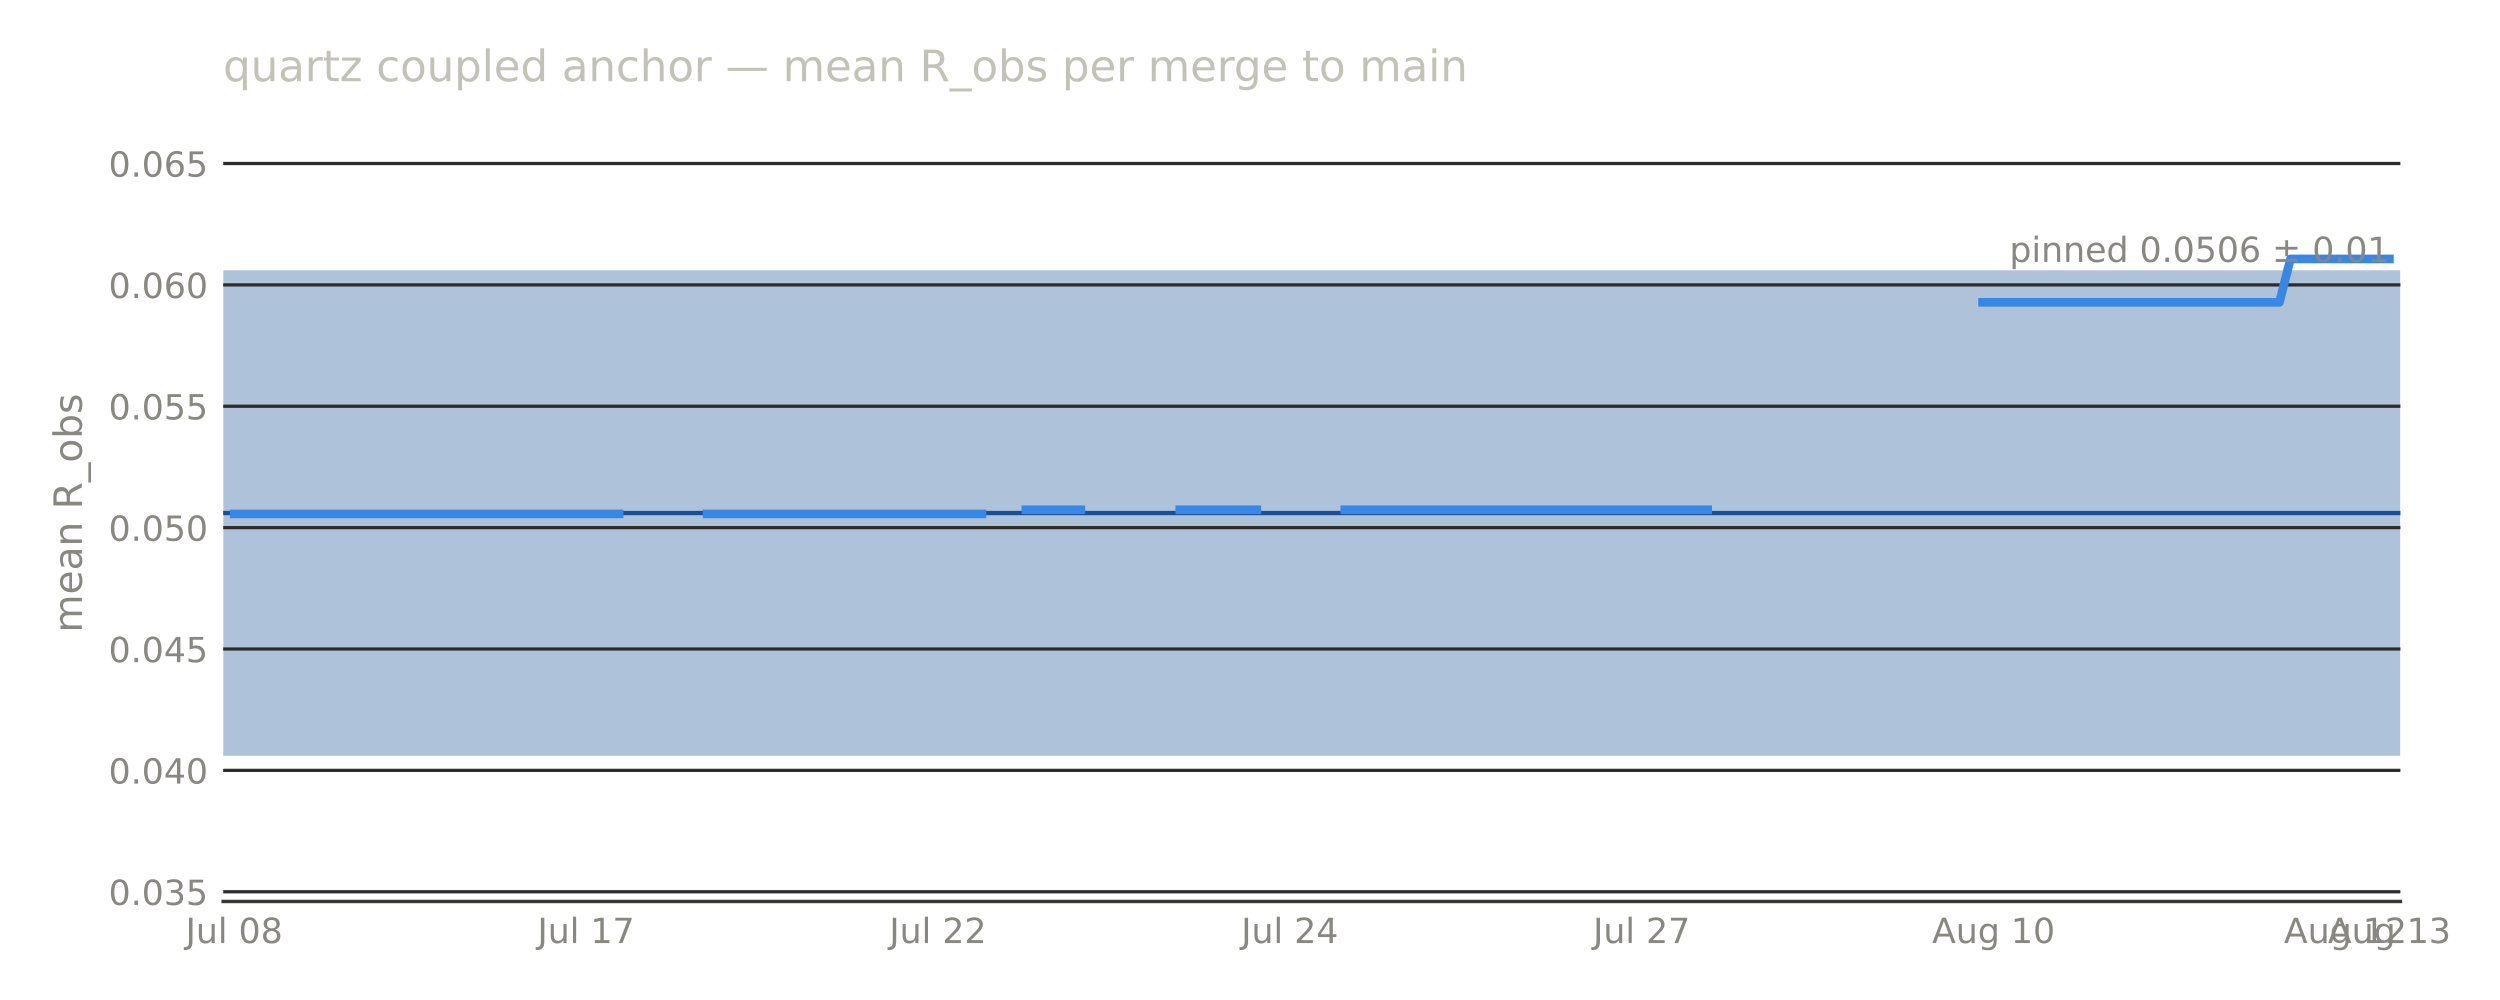
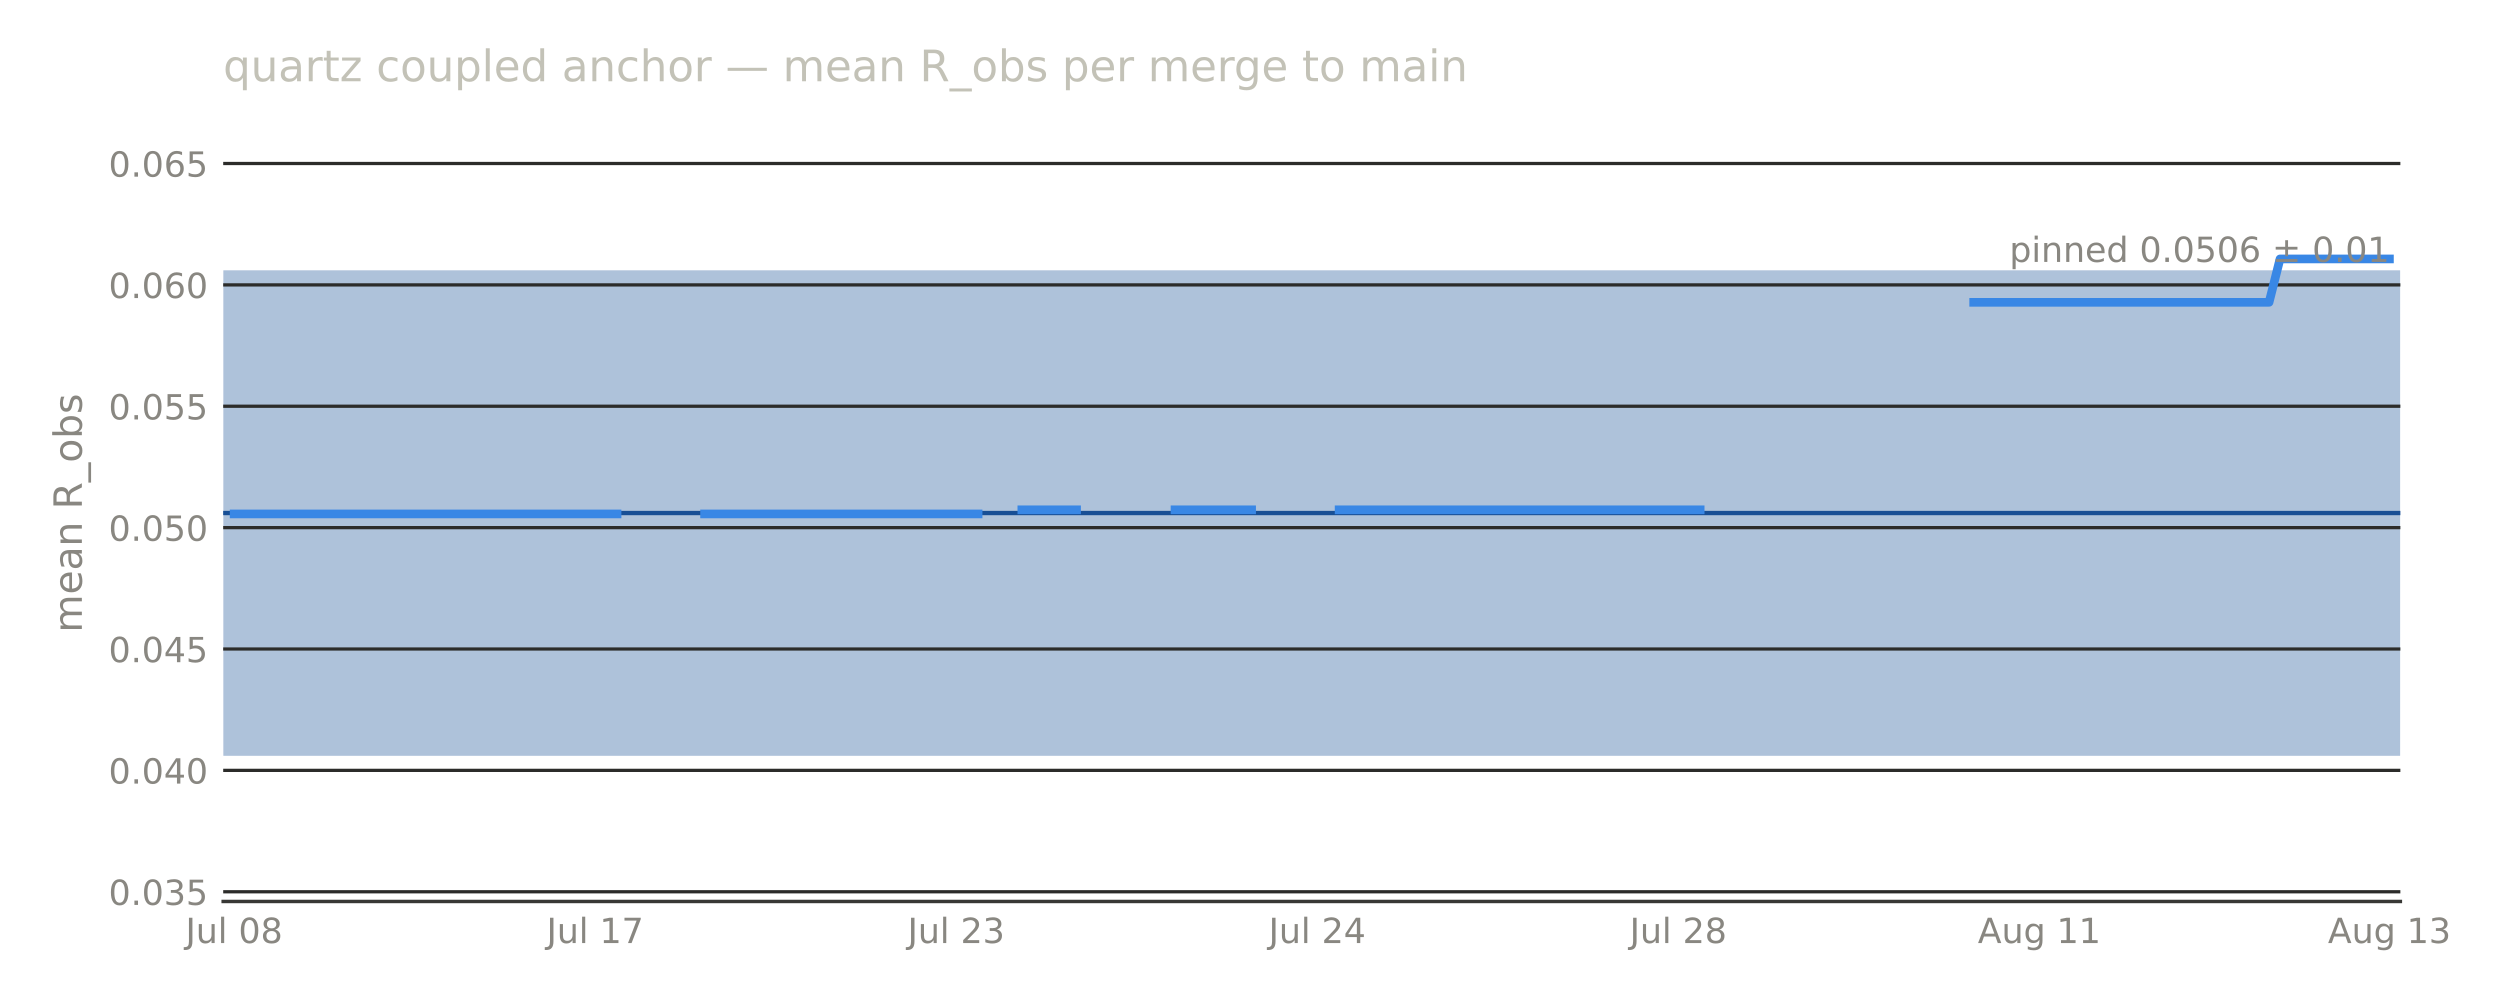
<svg xmlns="http://www.w3.org/2000/svg" width="576pt" height="230.4pt" viewBox="0 0 576 230.4" version="1.1">
  <defs>
    <style type="text/css">*{stroke-linejoin: round; stroke-linecap: butt}</style>
  </defs>
  <g id="figure_1">
    <g id="patch_1">
      <path d="M 0 230.4  L 576 230.4  L 576 0  L 0 0  L 0 230.4  z " style="fill: none; opacity: 0" />
    </g>
    <g id="axes_1">
      <g id="patch_2">
-         <path d="M 51.422 207.698  L 553.055 207.698  L 553.055 28.72  L 51.422 28.72  L 51.422 207.698  z " style="fill: none" />
+         <path d="M 51.422 207.698  L 553.043 207.698  L 553.043 28.72  L 51.422 28.72  L 51.422 207.698  z " style="fill: none" />
      </g>
      <g id="patch_3">
-         <path d="M 51.422 174.14  L 553.055 174.14  L 553.055 62.278  L 51.422 62.278  z " clip-path="url(#p41e9775a3d)" style="fill: #184f95; opacity: 0.35" />
+         <path d="M 51.422 174.14  L 553.043 174.14  L 553.043 62.278  L 51.422 62.278  z " clip-path="url(#p69900c43f1)" style="fill: #184f95; opacity: 0.35" />
      </g>
      <g id="matplotlib.axis_1">
        <g id="xtick_1">
          <g id="line2d_1" />
          <g id="text_1">
-             <text style="font-size: 8px; font-family: 'DejaVu Sans', 'Bitstream Vera Sans', 'Computer Modern Sans Serif', 'Lucida Grande', 'Verdana', 'Geneva', 'Lucid', 'Arial', 'Helvetica', 'Avant Garde', sans-serif; text-anchor: middle; fill: #898781" x="53.956" y="217.277" transform="rotate(-0 53.95561 217.2769)">Jul 08</text>
+             <text style="font-size: 8px; font-family: 'DejaVu Sans', 'Bitstream Vera Sans', 'Computer Modern Sans Serif', 'Lucida Grande', 'Verdana', 'Geneva', 'Lucid', 'Arial', 'Helvetica', 'Avant Garde', sans-serif; text-anchor: middle; fill: #898781" x="53.943" y="217.277" transform="rotate(-0 53.94282 217.2769)">Jul 08</text>
          </g>
        </g>
        <g id="xtick_2">
          <g id="line2d_2" />
          <g id="text_2">
-             <text style="font-size: 8px; font-family: 'DejaVu Sans', 'Bitstream Vera Sans', 'Computer Modern Sans Serif', 'Lucida Grande', 'Verdana', 'Geneva', 'Lucid', 'Arial', 'Helvetica', 'Avant Garde', sans-serif; text-anchor: middle; fill: #898781" x="135.028" y="217.277" transform="rotate(-0 135.0275 217.2769)">Jul 17</text>
+             <text style="font-size: 8px; font-family: 'DejaVu Sans', 'Bitstream Vera Sans', 'Computer Modern Sans Serif', 'Lucida Grande', 'Verdana', 'Geneva', 'Lucid', 'Arial', 'Helvetica', 'Avant Garde', sans-serif; text-anchor: middle; fill: #898781" x="137.126" y="217.277" transform="rotate(-0 137.1262 217.2769)">Jul 17</text>
          </g>
        </g>
        <g id="xtick_3">
          <g id="line2d_3" />
          <g id="text_3">
-             <text style="font-size: 8px; font-family: 'DejaVu Sans', 'Bitstream Vera Sans', 'Computer Modern Sans Serif', 'Lucida Grande', 'Verdana', 'Geneva', 'Lucid', 'Arial', 'Helvetica', 'Avant Garde', sans-serif; text-anchor: middle; fill: #898781" x="216.099" y="217.277" transform="rotate(-0 216.0994 217.2769)">Jul 22</text>
+             <text style="font-size: 8px; font-family: 'DejaVu Sans', 'Bitstream Vera Sans', 'Computer Modern Sans Serif', 'Lucida Grande', 'Verdana', 'Geneva', 'Lucid', 'Arial', 'Helvetica', 'Avant Garde', sans-serif; text-anchor: middle; fill: #898781" x="220.31" y="217.277" transform="rotate(-0 220.3096 217.2769)">Jul 23</text>
          </g>
        </g>
        <g id="xtick_4">
          <g id="line2d_4" />
          <g id="text_4">
-             <text style="font-size: 8px; font-family: 'DejaVu Sans', 'Bitstream Vera Sans', 'Computer Modern Sans Serif', 'Lucida Grande', 'Verdana', 'Geneva', 'Lucid', 'Arial', 'Helvetica', 'Avant Garde', sans-serif; text-anchor: middle; fill: #898781" x="297.171" y="217.277" transform="rotate(-0 297.1713 217.2769)">Jul 24</text>
+             <text style="font-size: 8px; font-family: 'DejaVu Sans', 'Bitstream Vera Sans', 'Computer Modern Sans Serif', 'Lucida Grande', 'Verdana', 'Geneva', 'Lucid', 'Arial', 'Helvetica', 'Avant Garde', sans-serif; text-anchor: middle; fill: #898781" x="303.493" y="217.277" transform="rotate(-0 303.493 217.2769)">Jul 24</text>
          </g>
        </g>
        <g id="xtick_5">
          <g id="line2d_5" />
          <g id="text_5">
-             <text style="font-size: 8px; font-family: 'DejaVu Sans', 'Bitstream Vera Sans', 'Computer Modern Sans Serif', 'Lucida Grande', 'Verdana', 'Geneva', 'Lucid', 'Arial', 'Helvetica', 'Avant Garde', sans-serif; text-anchor: middle; fill: #898781" x="378.243" y="217.277" transform="rotate(-0 378.2432 217.2769)">Jul 27</text>
+             <text style="font-size: 8px; font-family: 'DejaVu Sans', 'Bitstream Vera Sans', 'Computer Modern Sans Serif', 'Lucida Grande', 'Verdana', 'Geneva', 'Lucid', 'Arial', 'Helvetica', 'Avant Garde', sans-serif; text-anchor: middle; fill: #898781" x="386.676" y="217.277" transform="rotate(-0 386.6764 217.2769)">Jul 28</text>
          </g>
        </g>
        <g id="xtick_6">
          <g id="line2d_6" />
          <g id="text_6">
-             <text style="font-size: 8px; font-family: 'DejaVu Sans', 'Bitstream Vera Sans', 'Computer Modern Sans Serif', 'Lucida Grande', 'Verdana', 'Geneva', 'Lucid', 'Arial', 'Helvetica', 'Avant Garde', sans-serif; text-anchor: middle; fill: #898781" x="459.315" y="217.276" transform="rotate(-0 459.3152 217.2763)">Aug 10</text>
+             <text style="font-size: 8px; font-family: 'DejaVu Sans', 'Bitstream Vera Sans', 'Computer Modern Sans Serif', 'Lucida Grande', 'Verdana', 'Geneva', 'Lucid', 'Arial', 'Helvetica', 'Avant Garde', sans-serif; text-anchor: middle; fill: #898781" x="469.86" y="217.276" transform="rotate(-0 469.8598 217.2763)">Aug 11</text>
          </g>
        </g>
        <g id="xtick_7">
          <g id="line2d_7" />
          <g id="text_7">
-             <text style="font-size: 8px; font-family: 'DejaVu Sans', 'Bitstream Vera Sans', 'Computer Modern Sans Serif', 'Lucida Grande', 'Verdana', 'Geneva', 'Lucid', 'Arial', 'Helvetica', 'Avant Garde', sans-serif; text-anchor: middle; fill: #898781" x="540.387" y="217.276" transform="rotate(-0 540.3871 217.2763)">Aug 12</text>
-           </g>
-         </g>
-         <g id="xtick_8">
-           <g id="line2d_8" />
-           <g id="text_8">
-             <text style="font-size: 8px; font-family: 'DejaVu Sans', 'Bitstream Vera Sans', 'Computer Modern Sans Serif', 'Lucida Grande', 'Verdana', 'Geneva', 'Lucid', 'Arial', 'Helvetica', 'Avant Garde', sans-serif; text-anchor: middle; fill: #898781" x="550.521" y="217.276" transform="rotate(-0 550.521 217.2763)">Aug 13</text>
+             <text style="font-size: 8px; font-family: 'DejaVu Sans', 'Bitstream Vera Sans', 'Computer Modern Sans Serif', 'Lucida Grande', 'Verdana', 'Geneva', 'Lucid', 'Arial', 'Helvetica', 'Avant Garde', sans-serif; text-anchor: middle; fill: #898781" x="550.523" y="217.276" transform="rotate(-0 550.5225 217.2763)">Aug 13</text>
          </g>
        </g>
      </g>
      <g id="matplotlib.axis_2">
        <g id="ytick_1">
-           <g id="line2d_9">
-             <path d="M 51.422 205.461  L 553.055 205.461  " clip-path="url(#p41e9775a3d)" style="fill: none; stroke: #2c2c2a; stroke-width: 0.75; stroke-linecap: square" />
+           <g id="line2d_8">
+             <path d="M 51.422 205.461  L 553.043 205.461  " clip-path="url(#p69900c43f1)" style="fill: none; stroke: #2c2c2a; stroke-width: 0.75; stroke-linecap: square" />
          </g>
-           <g id="line2d_10" />
-           <g id="text_9">
+           <g id="line2d_9" />
+           <g id="text_8">
            <text style="font-size: 8px; font-family: 'DejaVu Sans', 'Bitstream Vera Sans', 'Computer Modern Sans Serif', 'Lucida Grande', 'Verdana', 'Geneva', 'Lucid', 'Arial', 'Helvetica', 'Avant Garde', sans-serif; text-anchor: end; fill: #898781" x="47.922" y="208.5" transform="rotate(-0 47.92211 208.5)">0.035</text>
          </g>
        </g>
        <g id="ytick_2">
-           <g id="line2d_11">
-             <path d="M 51.422 177.496  L 553.055 177.496  " clip-path="url(#p41e9775a3d)" style="fill: none; stroke: #2c2c2a; stroke-width: 0.75; stroke-linecap: square" />
+           <g id="line2d_10">
+             <path d="M 51.422 177.496  L 553.043 177.496  " clip-path="url(#p69900c43f1)" style="fill: none; stroke: #2c2c2a; stroke-width: 0.75; stroke-linecap: square" />
          </g>
-           <g id="line2d_12" />
-           <g id="text_10">
+           <g id="line2d_11" />
+           <g id="text_9">
            <text style="font-size: 8px; font-family: 'DejaVu Sans', 'Bitstream Vera Sans', 'Computer Modern Sans Serif', 'Lucida Grande', 'Verdana', 'Geneva', 'Lucid', 'Arial', 'Helvetica', 'Avant Garde', sans-serif; text-anchor: end; fill: #898781" x="47.922" y="180.535" transform="rotate(-0 47.92211 180.5346)">0.040</text>
          </g>
        </g>
        <g id="ytick_3">
-           <g id="line2d_13">
-             <path d="M 51.422 149.53  L 553.055 149.53  " clip-path="url(#p41e9775a3d)" style="fill: none; stroke: #2c2c2a; stroke-width: 0.75; stroke-linecap: square" />
+           <g id="line2d_12">
+             <path d="M 51.422 149.53  L 553.043 149.53  " clip-path="url(#p69900c43f1)" style="fill: none; stroke: #2c2c2a; stroke-width: 0.75; stroke-linecap: square" />
          </g>
-           <g id="line2d_14" />
-           <g id="text_11">
+           <g id="line2d_13" />
+           <g id="text_10">
            <text style="font-size: 8px; font-family: 'DejaVu Sans', 'Bitstream Vera Sans', 'Computer Modern Sans Serif', 'Lucida Grande', 'Verdana', 'Geneva', 'Lucid', 'Arial', 'Helvetica', 'Avant Garde', sans-serif; text-anchor: end; fill: #898781" x="47.922" y="152.569" transform="rotate(-0 47.92211 152.5693)">0.045</text>
          </g>
        </g>
        <g id="ytick_4">
-           <g id="line2d_15">
-             <path d="M 51.422 121.565  L 553.055 121.565  " clip-path="url(#p41e9775a3d)" style="fill: none; stroke: #2c2c2a; stroke-width: 0.75; stroke-linecap: square" />
+           <g id="line2d_14">
+             <path d="M 51.422 121.565  L 553.043 121.565  " clip-path="url(#p69900c43f1)" style="fill: none; stroke: #2c2c2a; stroke-width: 0.75; stroke-linecap: square" />
          </g>
-           <g id="line2d_16" />
-           <g id="text_12">
+           <g id="line2d_15" />
+           <g id="text_11">
            <text style="font-size: 8px; font-family: 'DejaVu Sans', 'Bitstream Vera Sans', 'Computer Modern Sans Serif', 'Lucida Grande', 'Verdana', 'Geneva', 'Lucid', 'Arial', 'Helvetica', 'Avant Garde', sans-serif; text-anchor: end; fill: #898781" x="47.922" y="124.604" transform="rotate(-0 47.92211 124.604)">0.050</text>
          </g>
        </g>
        <g id="ytick_5">
-           <g id="line2d_17">
-             <path d="M 51.422 93.6  L 553.055 93.6  " clip-path="url(#p41e9775a3d)" style="fill: none; stroke: #2c2c2a; stroke-width: 0.75; stroke-linecap: square" />
+           <g id="line2d_16">
+             <path d="M 51.422 93.6  L 553.043 93.6  " clip-path="url(#p69900c43f1)" style="fill: none; stroke: #2c2c2a; stroke-width: 0.75; stroke-linecap: square" />
          </g>
-           <g id="line2d_18" />
-           <g id="text_13">
+           <g id="line2d_17" />
+           <g id="text_12">
            <text style="font-size: 8px; font-family: 'DejaVu Sans', 'Bitstream Vera Sans', 'Computer Modern Sans Serif', 'Lucida Grande', 'Verdana', 'Geneva', 'Lucid', 'Arial', 'Helvetica', 'Avant Garde', sans-serif; text-anchor: end; fill: #898781" x="47.922" y="96.639" transform="rotate(-0 47.92211 96.63863)">0.055</text>
          </g>
        </g>
        <g id="ytick_6">
-           <g id="line2d_19">
-             <path d="M 51.422 65.634  L 553.055 65.634  " clip-path="url(#p41e9775a3d)" style="fill: none; stroke: #2c2c2a; stroke-width: 0.75; stroke-linecap: square" />
+           <g id="line2d_18">
+             <path d="M 51.422 65.634  L 553.043 65.634  " clip-path="url(#p69900c43f1)" style="fill: none; stroke: #2c2c2a; stroke-width: 0.75; stroke-linecap: square" />
          </g>
-           <g id="line2d_20" />
-           <g id="text_14">
+           <g id="line2d_19" />
+           <g id="text_13">
            <text style="font-size: 8px; font-family: 'DejaVu Sans', 'Bitstream Vera Sans', 'Computer Modern Sans Serif', 'Lucida Grande', 'Verdana', 'Geneva', 'Lucid', 'Arial', 'Helvetica', 'Avant Garde', sans-serif; text-anchor: end; fill: #898781" x="47.922" y="68.673" transform="rotate(-0 47.92211 68.6733)">0.060</text>
          </g>
        </g>
        <g id="ytick_7">
-           <g id="line2d_21">
-             <path d="M 51.422 37.669  L 553.055 37.669  " clip-path="url(#p41e9775a3d)" style="fill: none; stroke: #2c2c2a; stroke-width: 0.75; stroke-linecap: square" />
+           <g id="line2d_20">
+             <path d="M 51.422 37.669  L 553.043 37.669  " clip-path="url(#p69900c43f1)" style="fill: none; stroke: #2c2c2a; stroke-width: 0.75; stroke-linecap: square" />
          </g>
-           <g id="line2d_22" />
-           <g id="text_15">
+           <g id="line2d_21" />
+           <g id="text_14">
            <text style="font-size: 8px; font-family: 'DejaVu Sans', 'Bitstream Vera Sans', 'Computer Modern Sans Serif', 'Lucida Grande', 'Verdana', 'Geneva', 'Lucid', 'Arial', 'Helvetica', 'Avant Garde', sans-serif; text-anchor: end; fill: #898781" x="47.922" y="40.708" transform="rotate(-0 47.92211 40.70797)">0.065</text>
          </g>
        </g>
-         <g id="text_16">
+         <g id="text_15">
          <text style="font-size: 9px; font-family: 'DejaVu Sans', 'Bitstream Vera Sans', 'Computer Modern Sans Serif', 'Lucida Grande', 'Verdana', 'Geneva', 'Lucid', 'Arial', 'Helvetica', 'Avant Garde', sans-serif; text-anchor: middle; fill: #898781" x="18.858" y="118.209" transform="rotate(-90 18.8575 118.2091)">mean R_obs</text>
        </g>
      </g>
-       <g id="line2d_23">
-         <path d="M 51.422 118.209  L 553.055 118.209  " clip-path="url(#p41e9775a3d)" style="fill: none; stroke: #184f95; stroke-linecap: square" />
+       <g id="line2d_22">
+         <path d="M 51.422 118.209  L 553.043 118.209  " clip-path="url(#p69900c43f1)" style="fill: none; stroke: #184f95; stroke-linecap: square" />
      </g>
      <g id="patch_4">
-         <path d="M 51.422 207.698  L 553.055 207.698  " style="fill: none; stroke: #383835; stroke-width: 0.8; stroke-linejoin: miter; stroke-linecap: square" />
+         <path d="M 51.422 207.698  L 553.043 207.698  " style="fill: none; stroke: #383835; stroke-width: 0.8; stroke-linejoin: miter; stroke-linecap: square" />
      </g>
-       <g id="line2d_24">
-         <path d="M 53.956 118.409  L 142.628 118.409  M 162.896 118.409  L 226.233 118.409  M 236.367 117.455  L 249.035 117.455  M 271.836 117.455  L 289.571 117.455  M 309.839 117.455  L 393.444 117.455  M 456.782 69.652  L 525.186 69.652  L 527.72 59.661  L 550.521 59.661  L 550.521 59.661  " clip-path="url(#p41e9775a3d)" style="fill: none; stroke: #3987e5; stroke-width: 2; stroke-linecap: square" />
+       <g id="line2d_23">
+         <path d="M 53.943 118.409  L 142.168 118.409  M 162.333 118.409  L 225.351 118.409  M 235.434 117.455  L 248.037 117.455  M 270.724 117.455  L 288.369 117.455  M 308.534 117.455  L 391.718 117.455  M 454.736 69.652  L 522.795 69.652  L 525.315 59.661  L 550.523 59.661  L 550.523 59.661  " clip-path="url(#p69900c43f1)" style="fill: none; stroke: #3987e5; stroke-width: 2; stroke-linecap: square" />
+       </g>
+       <g id="text_16">
+         <text style="font-size: 8px; font-family: 'DejaVu Sans', 'Bitstream Vera Sans', 'Computer Modern Sans Serif', 'Lucida Grande', 'Verdana', 'Geneva', 'Lucid', 'Arial', 'Helvetica', 'Avant Garde', sans-serif; text-anchor: end; fill: #898781" x="550.535" y="60.357" transform="rotate(-0 550.5351 60.35652)">pinned 0.0506 ± 0.01</text>
      </g>
      <g id="text_17">
-         <text style="font-size: 8px; font-family: 'DejaVu Sans', 'Bitstream Vera Sans', 'Computer Modern Sans Serif', 'Lucida Grande', 'Verdana', 'Geneva', 'Lucid', 'Arial', 'Helvetica', 'Avant Garde', sans-serif; text-anchor: end; fill: #898781" x="550.546" y="60.357" transform="rotate(-0 550.5464 60.35652)">pinned 0.0506 ± 0.01</text>
-       </g>
-       <g id="text_18">
        <text style="font-size: 10px; font-family: 'DejaVu Sans', 'Bitstream Vera Sans', 'Computer Modern Sans Serif', 'Lucida Grande', 'Verdana', 'Geneva', 'Lucid', 'Arial', 'Helvetica', 'Avant Garde', sans-serif; text-anchor: start; fill: #c3c2b7" x="51.422" y="18.72" transform="rotate(-0 51.42211 18.72)">quartz coupled anchor — mean R_obs per merge to main</text>
      </g>
    </g>
  </g>
  <defs>
-     <clipPath id="p41e9775a3d">
-       <rect x="51.422" y="28.72" width="501.632" height="178.978" />
+     <clipPath id="p69900c43f1">
+       <rect x="51.422" y="28.72" width="501.621" height="178.978" />
    </clipPath>
  </defs>
</svg>
